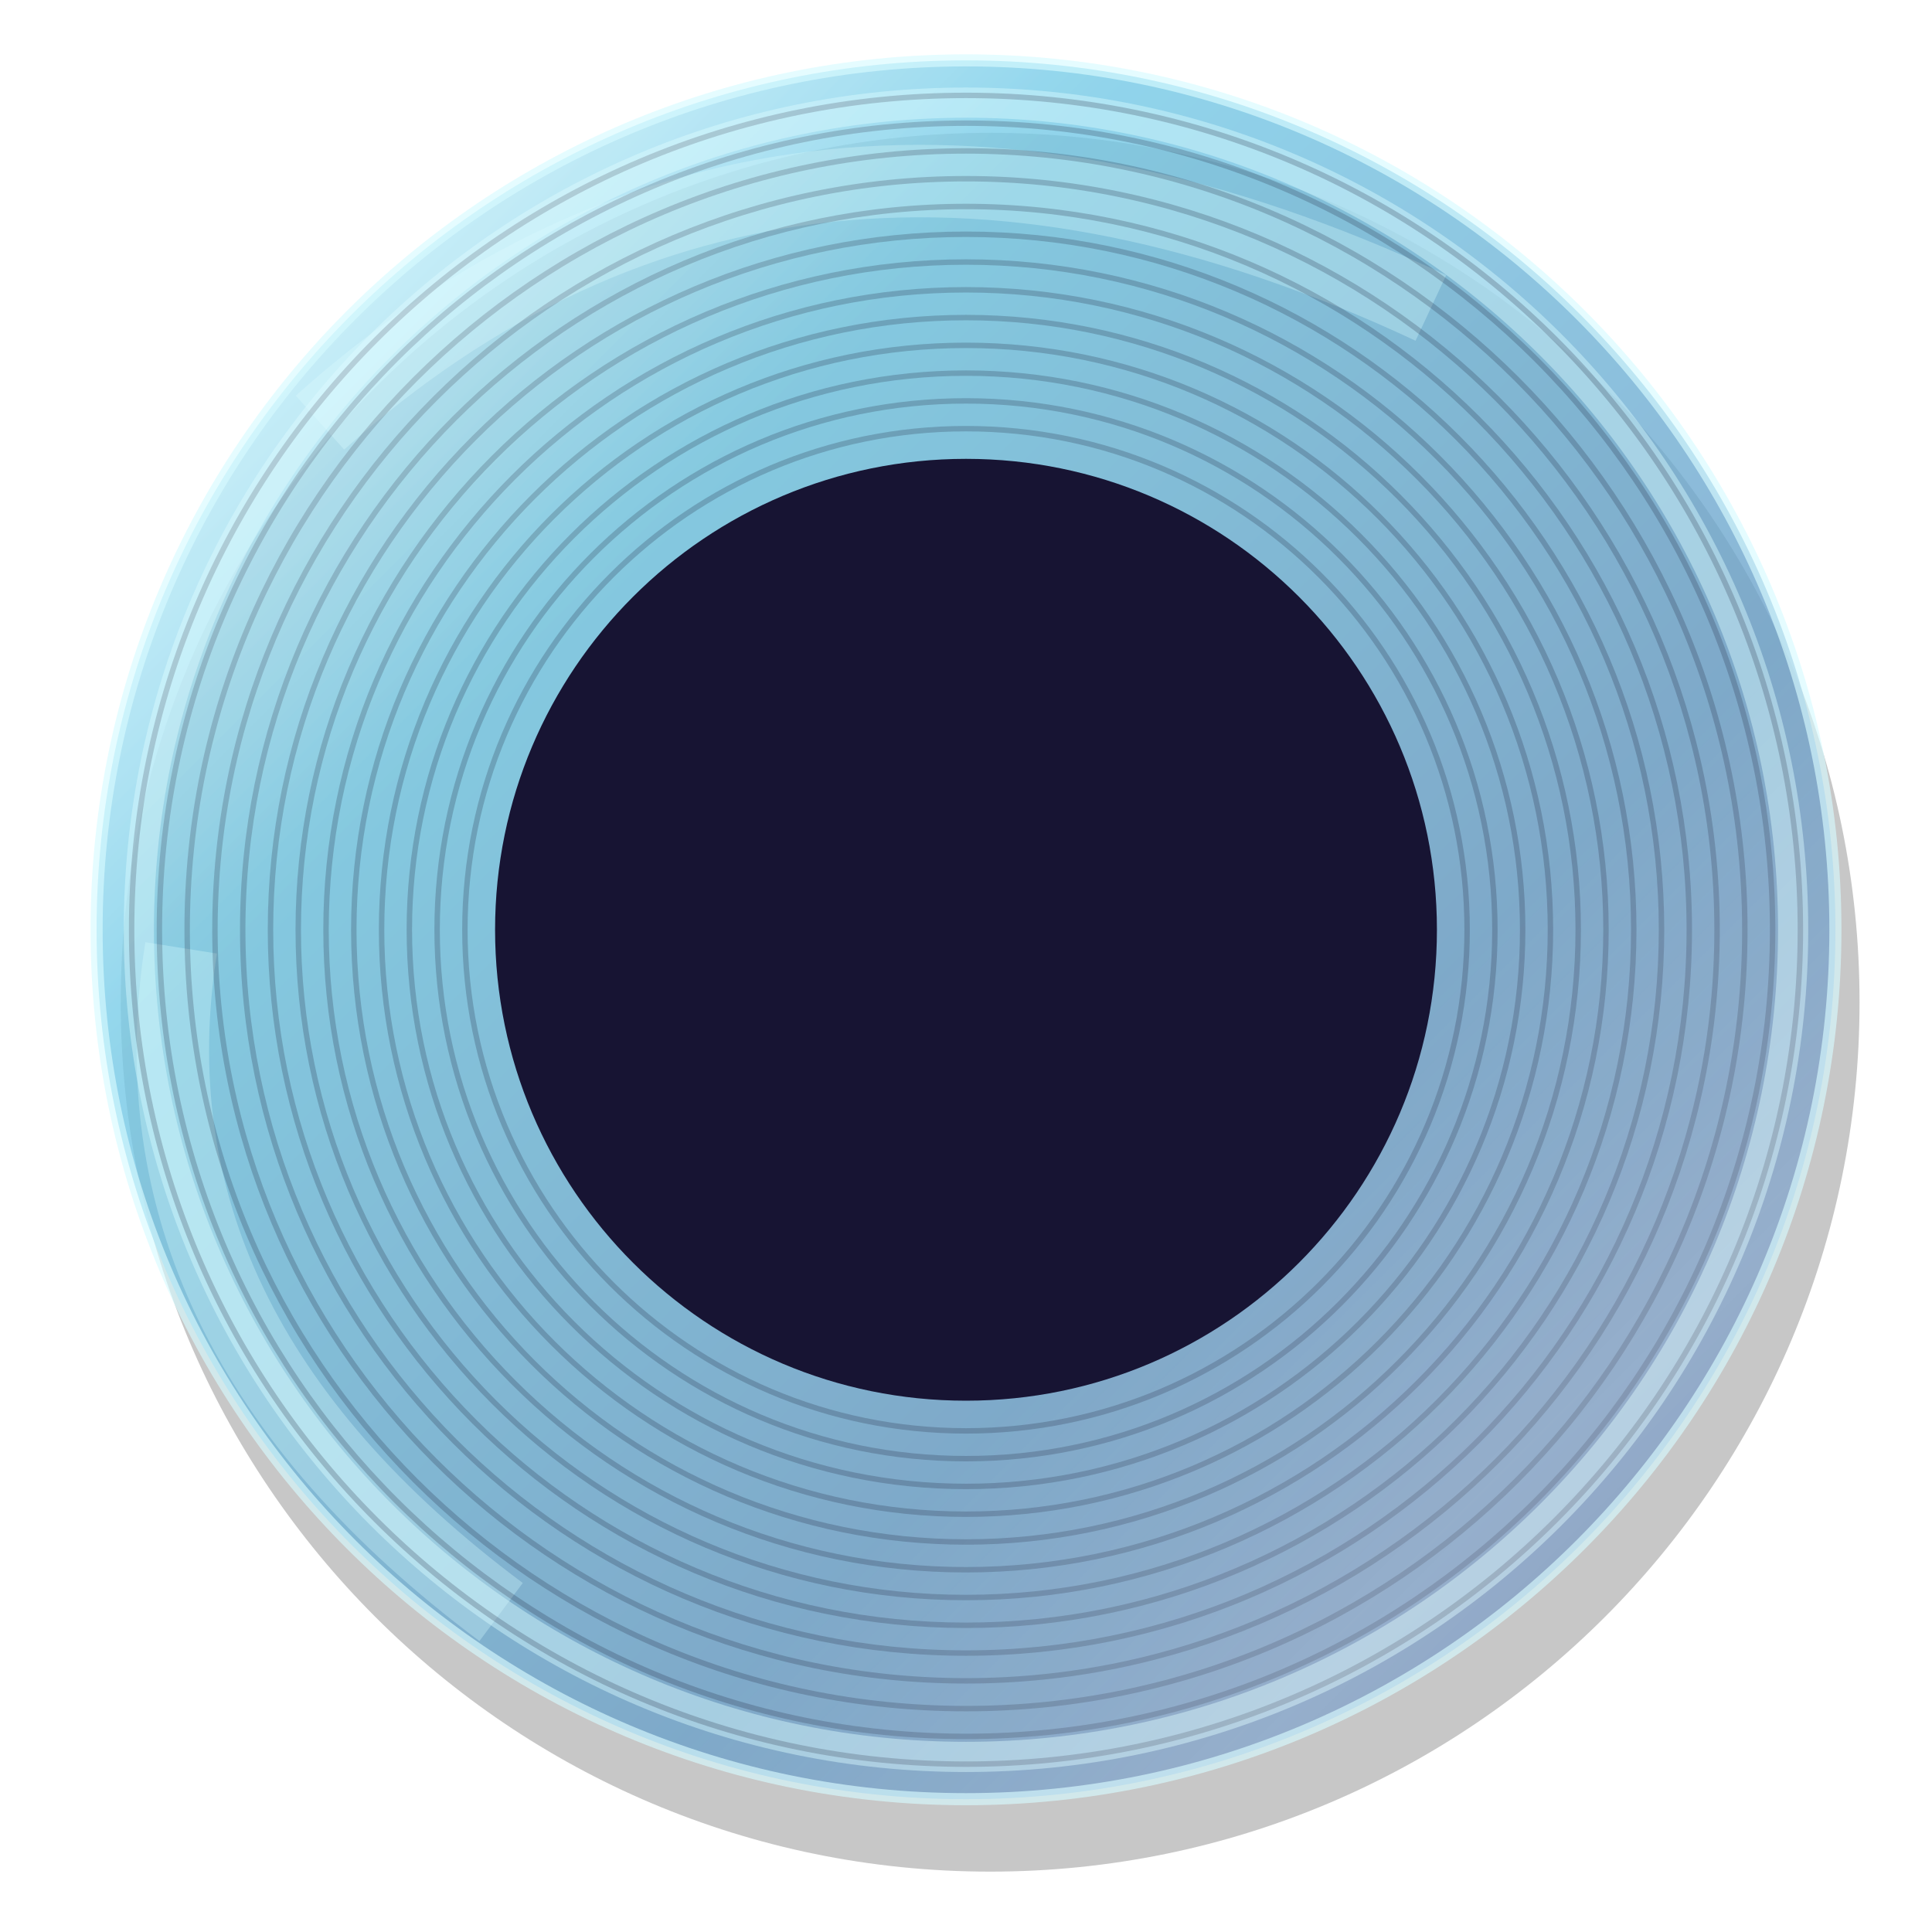
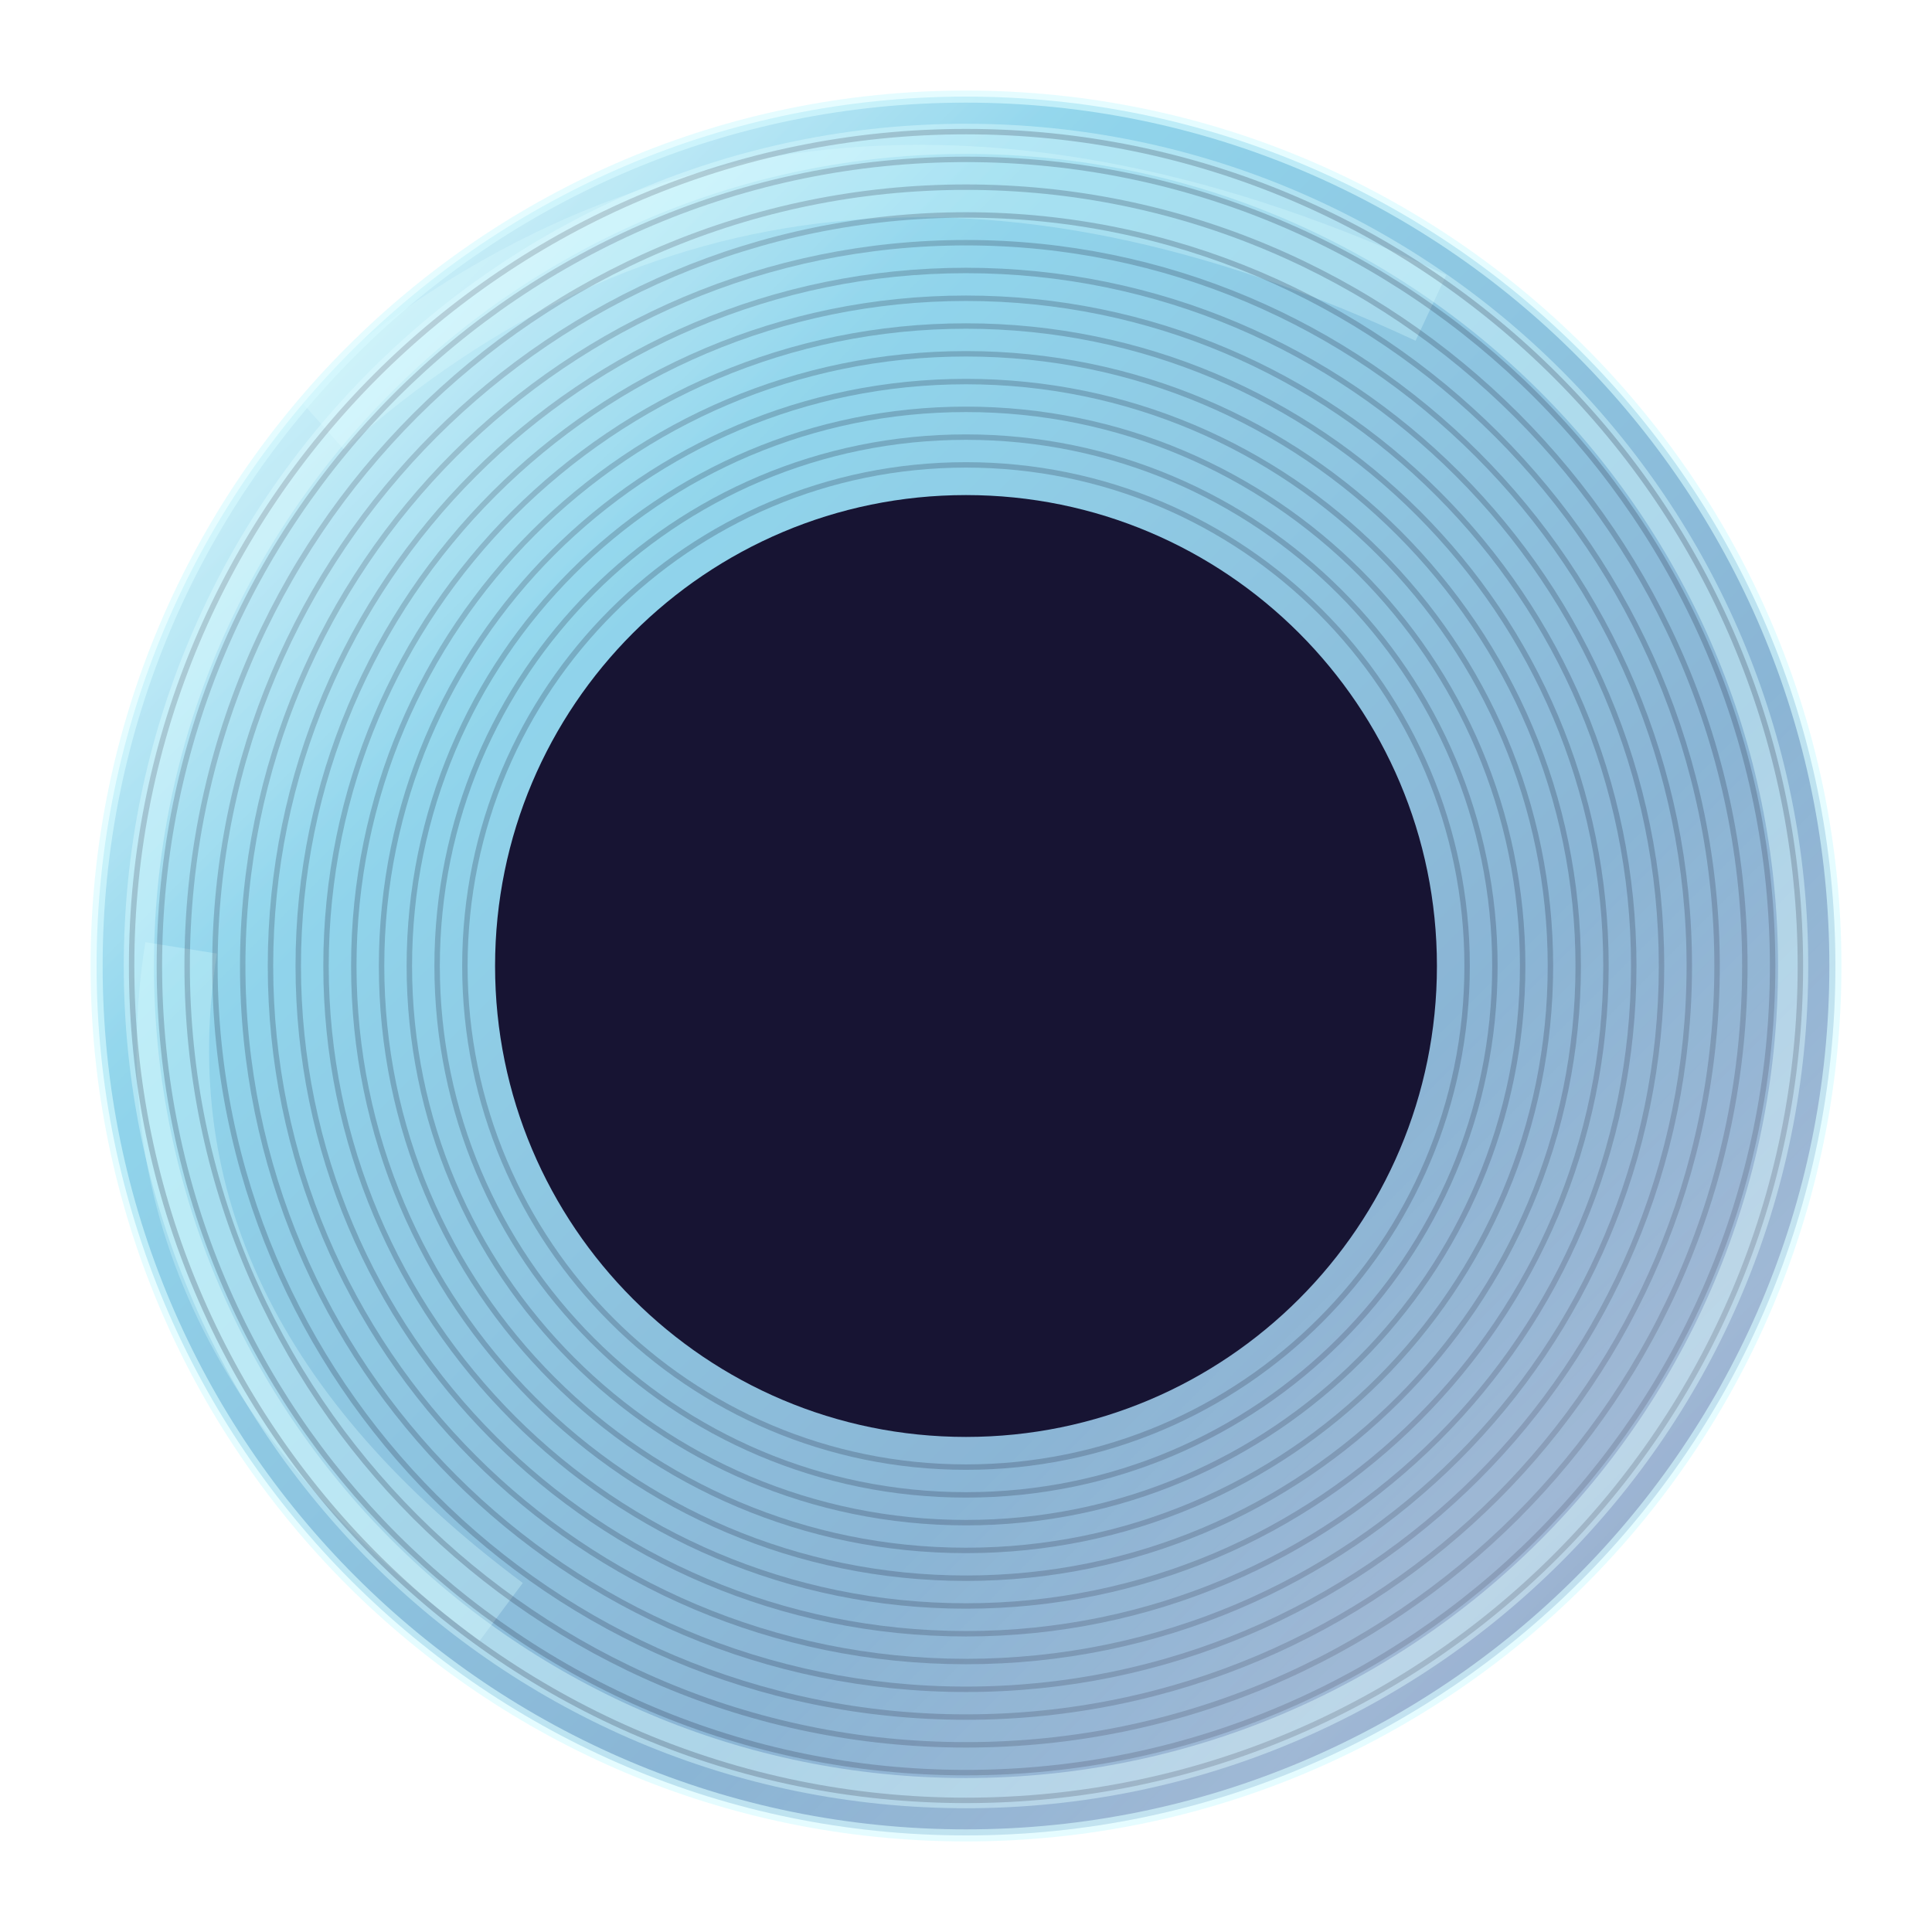
<svg xmlns="http://www.w3.org/2000/svg" viewBox="0 0 320 320">
  <defs>
    <clipPath id="record">
-       <circle cx="160" cy="154" r="144" />
+       <circle cx="160" cy="160" r="144" />
    </clipPath>
    <linearGradient id="wax" x1="0" y1="0" x2="1" y2="1">
      <stop stop-color="#d7fbff" />
      <stop offset=".28" stop-color="#72cae7" />
      <stop offset="1" stop-color="#6179ad" />
    </linearGradient>
    <linearGradient id="sheen" x1="0" y1="0" x2="1" y2="1">
      <stop stop-color="#fff" stop-opacity=".42" />
      <stop offset=".3" stop-color="#fff" stop-opacity="0" />
      <stop offset=".65" stop-color="#fff" stop-opacity="0" />
      <stop offset=".82" stop-color="#fff" stop-opacity=".2" />
      <stop offset="1" stop-color="#fff" stop-opacity="0" />
    </linearGradient>
  </defs>
-   <ellipse cx="164" cy="166" rx="144" ry="144" fill="#000" opacity=".22" />
-   <circle cx="160" cy="154" r="144" fill="url(#wax)" opacity=".78" />
+   <circle cx="160" cy="160" r="144" fill="url(#wax)" opacity=".78" />
  <g clip-path="url(#record)">
-     <circle cx="160" cy="154" r="137" fill="none" stroke="#d7fbff" stroke-width="5" opacity=".45" />
+     <circle cx="160" cy="160" r="137" fill="none" stroke="#d7fbff" stroke-width="5" opacity=".45" />
    <path d="M53 70Q130 1 237 51M30 157Q20 220 83 267" stroke="#d7fbff" stroke-width="12" fill="none" opacity=".32" />
  </g>
  <g fill="none" stroke="#11152b" stroke-width=".9" opacity=".21">
-     <circle cx="160" cy="154" r="83" />
-     <circle cx="160" cy="154" r="87.6" />
-     <circle cx="160" cy="154" r="92.2" />
-     <circle cx="160" cy="154" r="96.8" />
-     <circle cx="160" cy="154" r="101.4" />
-     <circle cx="160" cy="154" r="106" />
-     <circle cx="160" cy="154" r="110.6" />
-     <circle cx="160" cy="154" r="115.2" />
-     <circle cx="160" cy="154" r="119.8" />
-     <circle cx="160" cy="154" r="124.4" />
-     <circle cx="160" cy="154" r="129" />
-     <circle cx="160" cy="154" r="133.6" />
-     <circle cx="160" cy="154" r="138.2" />
+     <circle cx="160" cy="160" r="83" />
+     <circle cx="160" cy="160" r="87.6" />
+     <circle cx="160" cy="160" r="92.2" />
+     <circle cx="160" cy="160" r="96.8" />
+     <circle cx="160" cy="160" r="101.4" />
+     <circle cx="160" cy="160" r="106" />
+     <circle cx="160" cy="160" r="110.6" />
+     <circle cx="160" cy="160" r="115.2" />
+     <circle cx="160" cy="160" r="119.8" />
+     <circle cx="160" cy="160" r="124.4" />
+     <circle cx="160" cy="160" r="129" />
+     <circle cx="160" cy="160" r="133.6" />
+     <circle cx="160" cy="160" r="138.2" />
  </g>
-   <circle cx="160" cy="154" r="144" fill="url(#sheen)" />
-   <circle cx="160" cy="154" r="144" fill="none" stroke="#d7fbff" stroke-width="2" opacity=".65" />
-   <circle cx="160" cy="154" r="78" fill="#171433" />
+   <circle cx="160" cy="160" r="144" fill="url(#sheen)" />
+   <circle cx="160" cy="160" r="144" fill="none" stroke="#d7fbff" stroke-width="2" opacity=".65" />
+   <circle cx="160" cy="160" r="78" fill="#171433" />
</svg>
